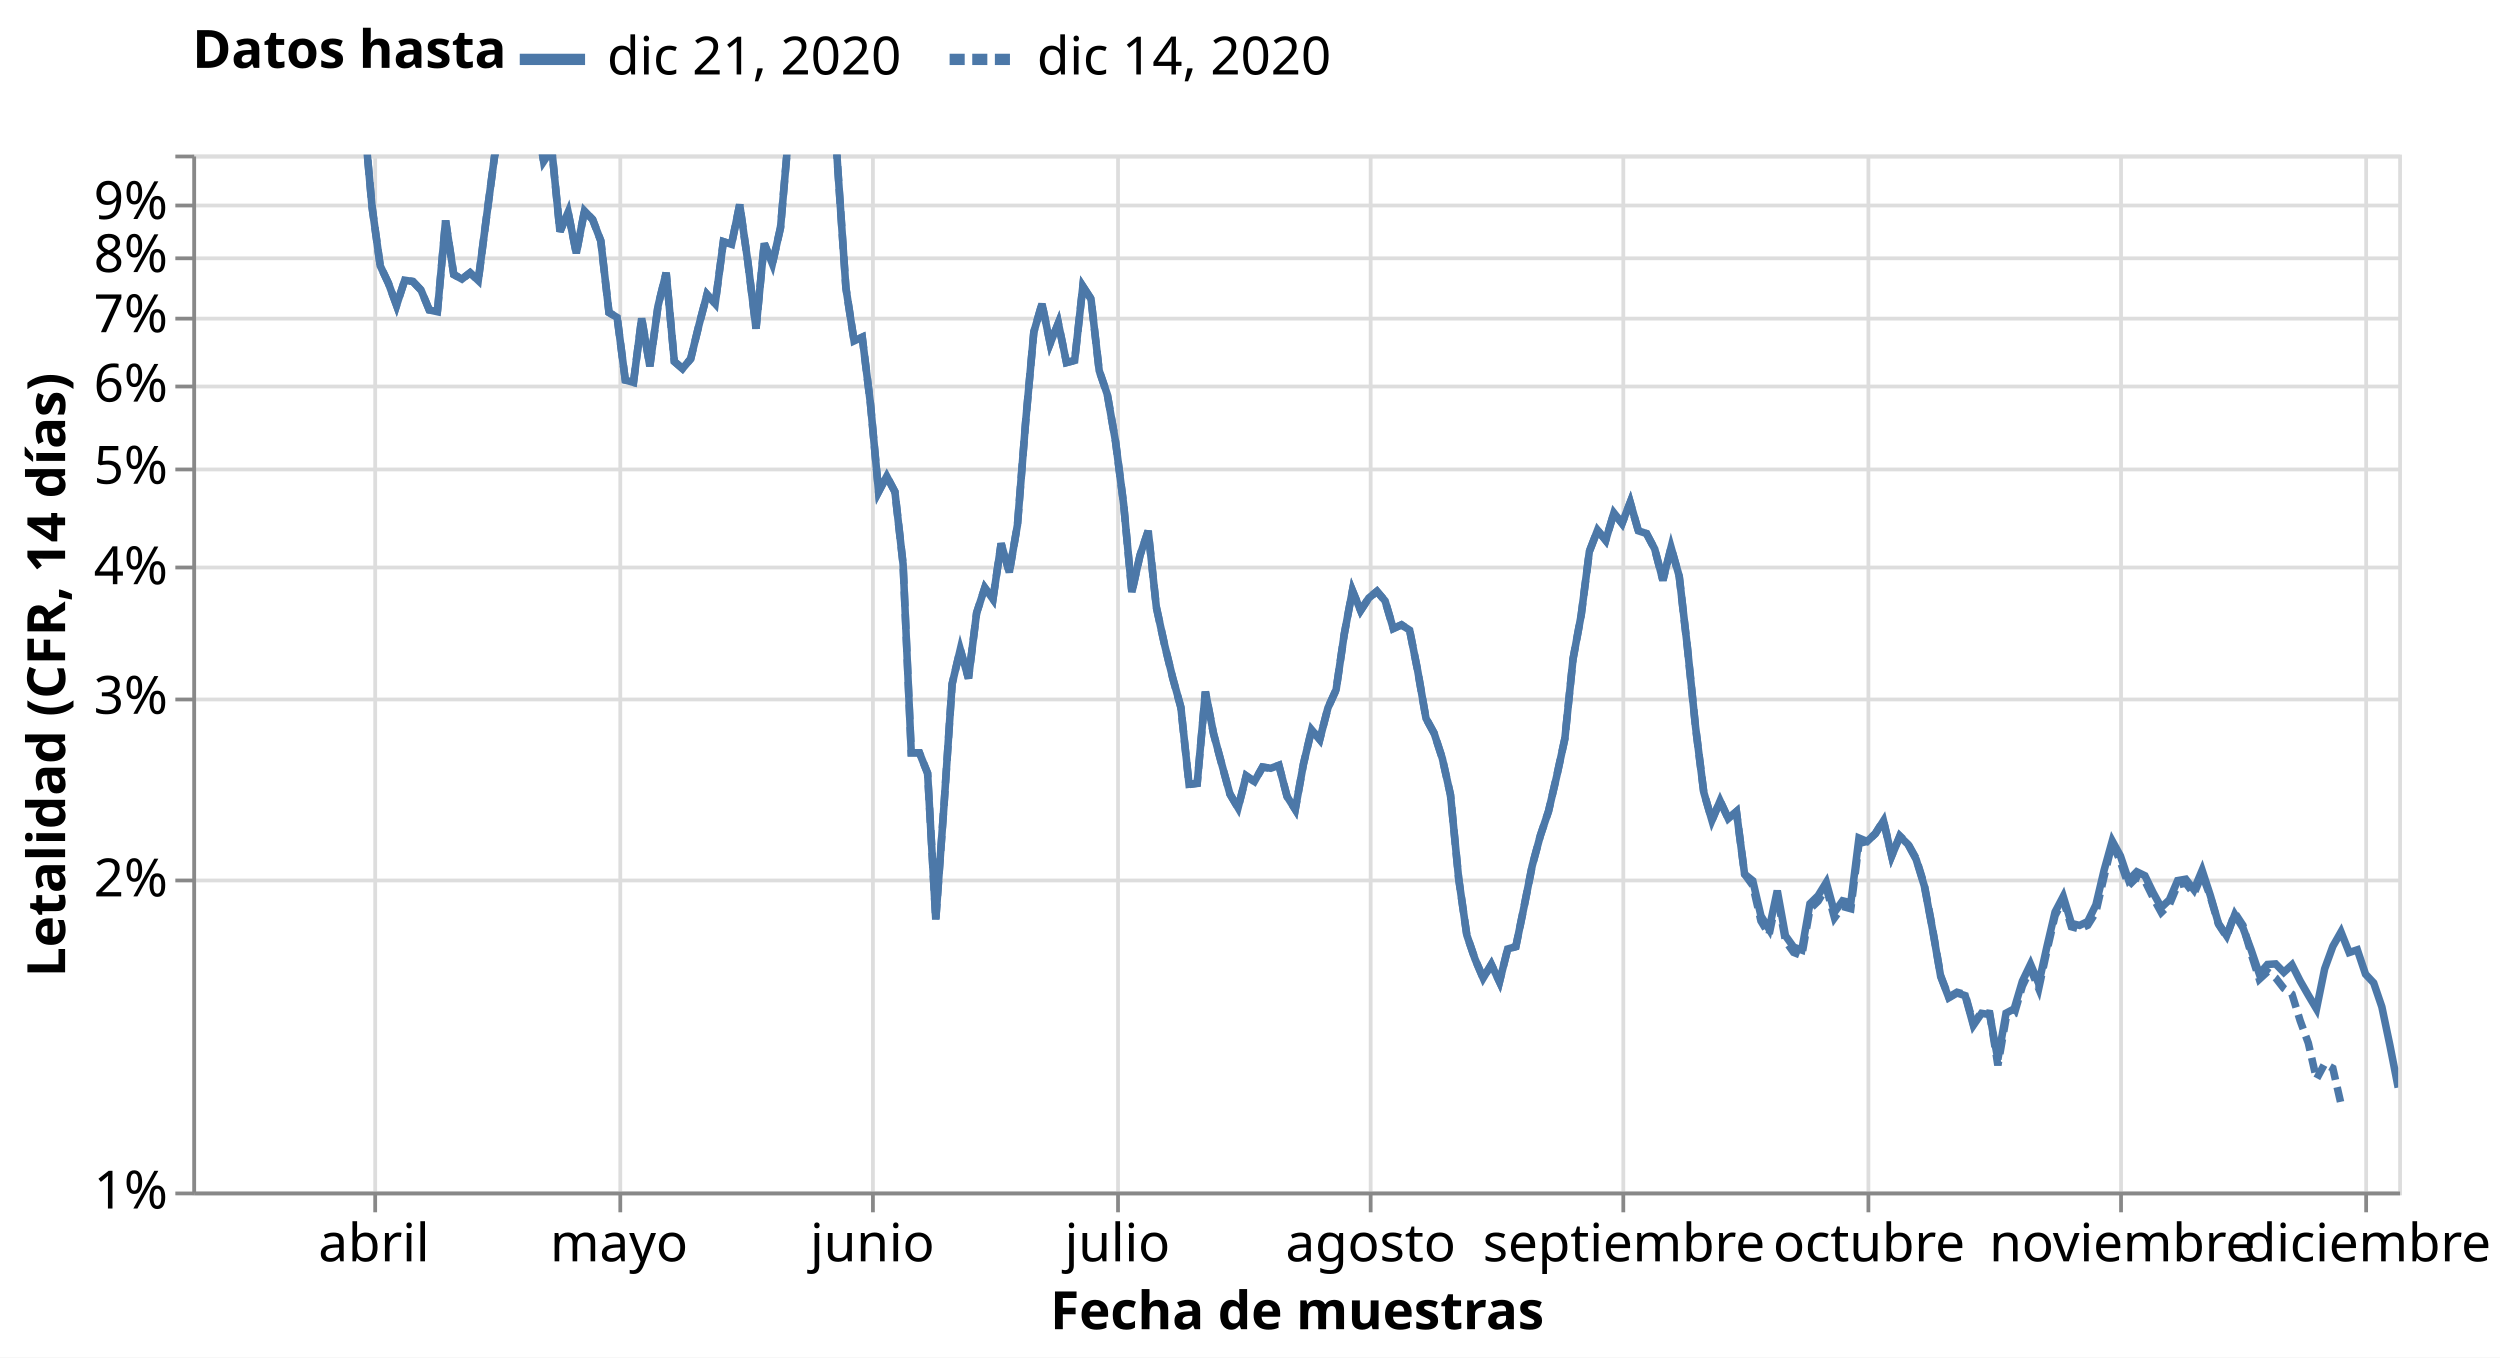
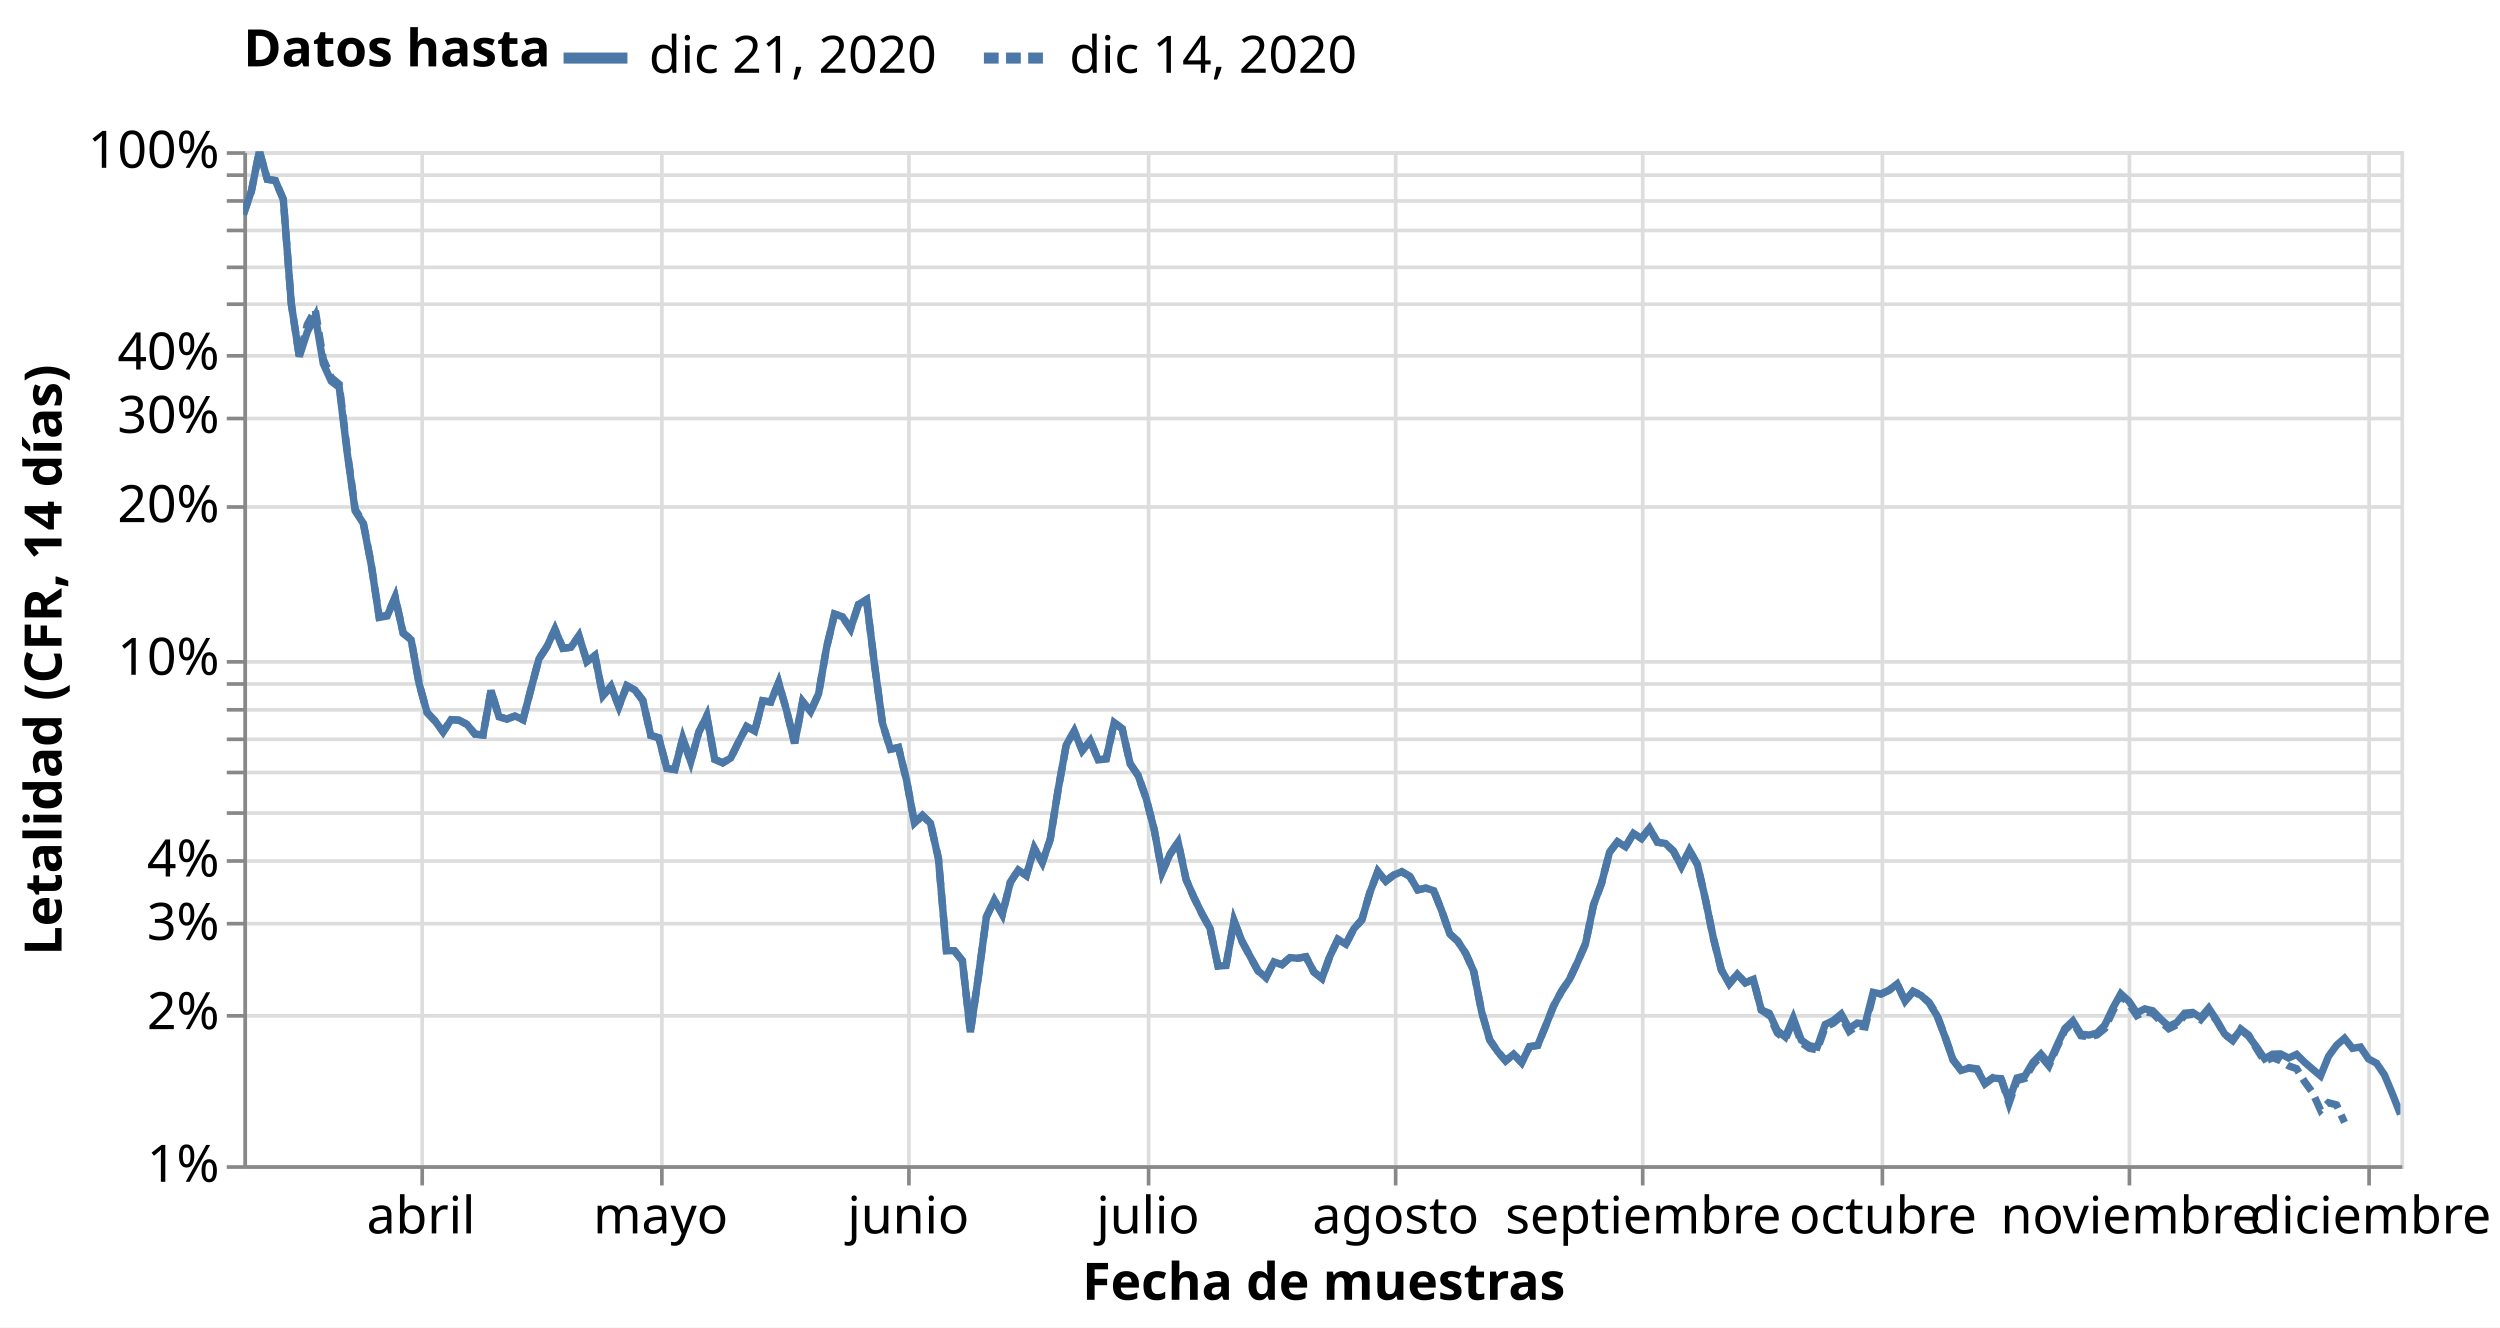
- <svg xmlns="http://www.w3.org/2000/svg" class="marks" width="663" height="360" viewBox="0 0 663 360" version="1.1">
-   <rect width="663" height="360" style="fill: white;" />
+ <svg xmlns="http://www.w3.org/2000/svg" class="marks" width="678" height="360" viewBox="0 0 678 360" version="1.1">
+   <rect width="678" height="360" style="fill: white;" />
  <defs>
    <clipPath id="clip1">
      <rect x="0" y="0" width="585" height="275" />
    </clipPath>
    <clipPath id="clip2">
      <rect x="0" y="0" width="585" height="275" />
    </clipPath>
  </defs>
-   <g transform="translate(51,41)">
+   <g transform="translate(66,41)">
    <g class="mark-group role-frame root">
      <g transform="translate(0,0)">
        <path class="background" d="M0.5,0.5h585v275h-585Z" style="fill: none; stroke: #ddd;" />
        <g>
          <g class="mark-group role-axis">
            <g transform="translate(0.5,275.5)">
              <path class="background" d="M0,0h0v0h0Z" style="pointer-events: none; fill: none;" />
              <g>
                <g class="mark-rule role-axis-grid" style="pointer-events: none;">
                  <line transform="translate(48,-275)" x2="0" y2="275" style="fill: none; stroke: #ddd; stroke-width: 1; opacity: 1;" />
                  <line transform="translate(113,-275)" x2="0" y2="275" style="fill: none; stroke: #ddd; stroke-width: 1; opacity: 1;" />
                  <line transform="translate(180,-275)" x2="0" y2="275" style="fill: none; stroke: #ddd; stroke-width: 1; opacity: 1;" />
                  <line transform="translate(245,-275)" x2="0" y2="275" style="fill: none; stroke: #ddd; stroke-width: 1; opacity: 1;" />
                  <line transform="translate(312,-275)" x2="0" y2="275" style="fill: none; stroke: #ddd; stroke-width: 1; opacity: 1;" />
                  <line transform="translate(379,-275)" x2="0" y2="275" style="fill: none; stroke: #ddd; stroke-width: 1; opacity: 1;" />
                  <line transform="translate(444,-275)" x2="0" y2="275" style="fill: none; stroke: #ddd; stroke-width: 1; opacity: 1;" />
                  <line transform="translate(511,-275)" x2="0" y2="275" style="fill: none; stroke: #ddd; stroke-width: 1; opacity: 1;" />
                  <line transform="translate(576,-275)" x2="0" y2="275" style="fill: none; stroke: #ddd; stroke-width: 1; opacity: 1;" />
                </g>
              </g>
              <path class="foreground" d="" style="pointer-events: none; display: none; fill: none;" />
            </g>
          </g>
          <g class="mark-group role-axis">
            <g transform="translate(0.5,0.5)">
              <path class="background" d="M0,0h0v0h0Z" style="pointer-events: none; fill: none;" />
              <g>
                <g class="mark-rule role-axis-grid" style="pointer-events: none;">
                  <line transform="translate(0,275)" x2="585" y2="0" style="fill: none; stroke: #ddd; stroke-width: 1; opacity: 1;" />
+                   <line transform="translate(0,234)" x2="585" y2="0" style="fill: none; stroke: #ddd; stroke-width: 1; opacity: 1;" />
+                   <line transform="translate(0,209)" x2="585" y2="0" style="fill: none; stroke: #ddd; stroke-width: 1; opacity: 1;" />
                  <line transform="translate(0,192)" x2="585" y2="0" style="fill: none; stroke: #ddd; stroke-width: 1; opacity: 1;" />
+                   <line transform="translate(0,179)" x2="585" y2="0" style="fill: none; stroke: #ddd; stroke-width: 1; opacity: 1;" />
+                   <line transform="translate(0,168)" x2="585" y2="0" style="fill: none; stroke: #ddd; stroke-width: 1; opacity: 1;" />
+                   <line transform="translate(0,159)" x2="585" y2="0" style="fill: none; stroke: #ddd; stroke-width: 1; opacity: 1;" />
+                   <line transform="translate(0,151)" x2="585" y2="0" style="fill: none; stroke: #ddd; stroke-width: 1; opacity: 1;" />
                  <line transform="translate(0,144)" x2="585" y2="0" style="fill: none; stroke: #ddd; stroke-width: 1; opacity: 1;" />
-                   <line transform="translate(0,109)" x2="585" y2="0" style="fill: none; stroke: #ddd; stroke-width: 1; opacity: 1;" />
-                   <line transform="translate(0,83)" x2="585" y2="0" style="fill: none; stroke: #ddd; stroke-width: 1; opacity: 1;" />
-                   <line transform="translate(0,61)" x2="585" y2="0" style="fill: none; stroke: #ddd; stroke-width: 1; opacity: 1;" />
-                   <line transform="translate(0,43)" x2="585" y2="0" style="fill: none; stroke: #ddd; stroke-width: 1; opacity: 1;" />
-                   <line transform="translate(0,27)" x2="585" y2="0" style="fill: none; stroke: #ddd; stroke-width: 1; opacity: 1;" />
+                   <line transform="translate(0,138)" x2="585" y2="0" style="fill: none; stroke: #ddd; stroke-width: 1; opacity: 1;" />
+                   <line transform="translate(0,96)" x2="585" y2="0" style="fill: none; stroke: #ddd; stroke-width: 1; opacity: 1;" />
+                   <line transform="translate(0,72)" x2="585" y2="0" style="fill: none; stroke: #ddd; stroke-width: 1; opacity: 1;" />
+                   <line transform="translate(0,55)" x2="585" y2="0" style="fill: none; stroke: #ddd; stroke-width: 1; opacity: 1;" />
+                   <line transform="translate(0,41)" x2="585" y2="0" style="fill: none; stroke: #ddd; stroke-width: 1; opacity: 1;" />
+                   <line transform="translate(0,31)" x2="585" y2="0" style="fill: none; stroke: #ddd; stroke-width: 1; opacity: 1;" />
+                   <line transform="translate(0,21)" x2="585" y2="0" style="fill: none; stroke: #ddd; stroke-width: 1; opacity: 1;" />
                  <line transform="translate(0,13)" x2="585" y2="0" style="fill: none; stroke: #ddd; stroke-width: 1; opacity: 1;" />
+                   <line transform="translate(0,6)" x2="585" y2="0" style="fill: none; stroke: #ddd; stroke-width: 1; opacity: 1;" />
                  <line transform="translate(0,0)" x2="585" y2="0" style="fill: none; stroke: #ddd; stroke-width: 1; opacity: 1;" />
                </g>
              </g>
              <path class="foreground" d="" style="pointer-events: none; display: none; fill: none;" />
            </g>
          </g>
          <g class="mark-group role-axis">
            <g transform="translate(0.5,275.5)">
              <path class="background" d="M0,0h0v0h0Z" style="pointer-events: none; fill: none;" />
              <g>
                <g class="mark-rule role-axis-tick" style="pointer-events: none;">
                  <line transform="translate(48,0)" x2="0" y2="5" style="fill: none; stroke: #888; stroke-width: 1; opacity: 1;" />
                  <line transform="translate(113,0)" x2="0" y2="5" style="fill: none; stroke: #888; stroke-width: 1; opacity: 1;" />
                  <line transform="translate(180,0)" x2="0" y2="5" style="fill: none; stroke: #888; stroke-width: 1; opacity: 1;" />
                  <line transform="translate(245,0)" x2="0" y2="5" style="fill: none; stroke: #888; stroke-width: 1; opacity: 1;" />
                  <line transform="translate(312,0)" x2="0" y2="5" style="fill: none; stroke: #888; stroke-width: 1; opacity: 1;" />
                  <line transform="translate(379,0)" x2="0" y2="5" style="fill: none; stroke: #888; stroke-width: 1; opacity: 1;" />
                  <line transform="translate(444,0)" x2="0" y2="5" style="fill: none; stroke: #888; stroke-width: 1; opacity: 1;" />
                  <line transform="translate(511,0)" x2="0" y2="5" style="fill: none; stroke: #888; stroke-width: 1; opacity: 1;" />
                  <line transform="translate(576,0)" x2="0" y2="5" style="fill: none; stroke: #888; stroke-width: 1; opacity: 1;" />
                </g>
                <g class="mark-text role-axis-label" style="pointer-events: none;">
                  <text text-anchor="middle" transform="translate(47.66667,18)" style="font-family: sans-serif; font-size: 14px; fill: #000; opacity: 1;">abril</text>
                  <text text-anchor="middle" transform="translate(112.6667,18)" style="font-family: sans-serif; font-size: 14px; fill: #000; opacity: 1;">mayo</text>
                  <text text-anchor="middle" transform="translate(179.8333,18)" style="font-family: sans-serif; font-size: 14px; fill: #000; opacity: 1;">junio</text>
                  <text text-anchor="middle" transform="translate(244.8333,18)" style="font-family: sans-serif; font-size: 14px; fill: #000; opacity: 1;">julio</text>
                  <text text-anchor="middle" transform="translate(312,18)" style="font-family: sans-serif; font-size: 14px; fill: #000; opacity: 1;">agosto</text>
                  <text text-anchor="middle" transform="translate(379.1667,18)" style="font-family: sans-serif; font-size: 14px; fill: #000; opacity: 1;">septiembre</text>
                  <text text-anchor="middle" transform="translate(444.1667,18)" style="font-family: sans-serif; font-size: 14px; fill: #000; opacity: 1;">octubre</text>
                  <text text-anchor="middle" transform="translate(511.3333,18)" style="font-family: sans-serif; font-size: 14px; fill: #000; opacity: 1;">noviembre</text>
                  <text text-anchor="middle" transform="translate(576.3333,18)" style="font-family: sans-serif; font-size: 14px; fill: #000; opacity: 1;">diciembre</text>
                </g>
                <g class="mark-rule role-axis-domain" style="pointer-events: none;">
                  <line transform="translate(0,0)" x2="585" y2="0" style="fill: none; stroke: #888; stroke-width: 1; opacity: 1;" />
                </g>
                <g class="mark-text role-axis-title" style="pointer-events: none;">
                  <text text-anchor="middle" transform="translate(292.5,36)" style="font-family: sans-serif; font-size: 14px; font-weight: bold; fill: #000; opacity: 1;">Fecha de muestras</text>
                </g>
              </g>
              <path class="foreground" d="" style="pointer-events: none; display: none; fill: none;" />
            </g>
          </g>
          <g class="mark-group role-axis">
            <g transform="translate(0.5,0.5)">
              <path class="background" d="M0,0h0v0h0Z" style="pointer-events: none; fill: none;" />
              <g>
                <g class="mark-rule role-axis-tick" style="pointer-events: none;">
                  <line transform="translate(0,275)" x2="-5" y2="0" style="fill: none; stroke: #888; stroke-width: 1; opacity: 1;" />
+                   <line transform="translate(0,234)" x2="-5" y2="0" style="fill: none; stroke: #888; stroke-width: 1; opacity: 1;" />
+                   <line transform="translate(0,209)" x2="-5" y2="0" style="fill: none; stroke: #888; stroke-width: 1; opacity: 1;" />
                  <line transform="translate(0,192)" x2="-5" y2="0" style="fill: none; stroke: #888; stroke-width: 1; opacity: 1;" />
+                   <line transform="translate(0,179)" x2="-5" y2="0" style="fill: none; stroke: #888; stroke-width: 1; opacity: 1;" />
+                   <line transform="translate(0,168)" x2="-5" y2="0" style="fill: none; stroke: #888; stroke-width: 1; opacity: 1;" />
+                   <line transform="translate(0,159)" x2="-5" y2="0" style="fill: none; stroke: #888; stroke-width: 1; opacity: 1;" />
+                   <line transform="translate(0,151)" x2="-5" y2="0" style="fill: none; stroke: #888; stroke-width: 1; opacity: 1;" />
                  <line transform="translate(0,144)" x2="-5" y2="0" style="fill: none; stroke: #888; stroke-width: 1; opacity: 1;" />
-                   <line transform="translate(0,109)" x2="-5" y2="0" style="fill: none; stroke: #888; stroke-width: 1; opacity: 1;" />
-                   <line transform="translate(0,83)" x2="-5" y2="0" style="fill: none; stroke: #888; stroke-width: 1; opacity: 1;" />
-                   <line transform="translate(0,61)" x2="-5" y2="0" style="fill: none; stroke: #888; stroke-width: 1; opacity: 1;" />
-                   <line transform="translate(0,43)" x2="-5" y2="0" style="fill: none; stroke: #888; stroke-width: 1; opacity: 1;" />
-                   <line transform="translate(0,27)" x2="-5" y2="0" style="fill: none; stroke: #888; stroke-width: 1; opacity: 1;" />
+                   <line transform="translate(0,138)" x2="-5" y2="0" style="fill: none; stroke: #888; stroke-width: 1; opacity: 1;" />
+                   <line transform="translate(0,96)" x2="-5" y2="0" style="fill: none; stroke: #888; stroke-width: 1; opacity: 1;" />
+                   <line transform="translate(0,72)" x2="-5" y2="0" style="fill: none; stroke: #888; stroke-width: 1; opacity: 1;" />
+                   <line transform="translate(0,55)" x2="-5" y2="0" style="fill: none; stroke: #888; stroke-width: 1; opacity: 1;" />
+                   <line transform="translate(0,41)" x2="-5" y2="0" style="fill: none; stroke: #888; stroke-width: 1; opacity: 1;" />
+                   <line transform="translate(0,31)" x2="-5" y2="0" style="fill: none; stroke: #888; stroke-width: 1; opacity: 1;" />
+                   <line transform="translate(0,21)" x2="-5" y2="0" style="fill: none; stroke: #888; stroke-width: 1; opacity: 1;" />
                  <line transform="translate(0,13)" x2="-5" y2="0" style="fill: none; stroke: #888; stroke-width: 1; opacity: 1;" />
+                   <line transform="translate(0,6)" x2="-5" y2="0" style="fill: none; stroke: #888; stroke-width: 1; opacity: 1;" />
                  <line transform="translate(0,0)" x2="-5" y2="0" style="fill: none; stroke: #888; stroke-width: 1; opacity: 1;" />
                </g>
                <g class="mark-text role-axis-label" style="pointer-events: none;">
                  <text text-anchor="end" transform="translate(-7,279)" style="font-family: sans-serif; font-size: 14px; fill: #000; opacity: 1;">1%</text>
-                   <text text-anchor="end" transform="translate(-7,196.2168)" style="font-family: sans-serif; font-size: 14px; fill: #000; opacity: 1;">2%</text>
-                   <text text-anchor="end" transform="translate(-7,147.7917)" style="font-family: sans-serif; font-size: 14px; fill: #000; opacity: 1;">3%</text>
-                   <text text-anchor="end" transform="translate(-7,113.4335)" style="font-family: sans-serif; font-size: 14px; fill: #000; opacity: 1;">4%</text>
-                   <text text-anchor="end" transform="translate(-7,86.78325)" style="font-family: sans-serif; font-size: 14px; fill: #000; opacity: 1;">5%</text>
-                   <text text-anchor="end" transform="translate(-7,65.00841)" style="font-family: sans-serif; font-size: 14px; fill: #000; opacity: 1;">6%</text>
-                   <text text-anchor="end" transform="translate(-7,46.59804)" style="font-family: sans-serif; font-size: 14px; fill: #000; opacity: 1;">7%</text>
-                   <text text-anchor="end" transform="translate(-7,30.65025)" style="font-family: sans-serif; font-size: 14px; fill: #000; opacity: 1;">8%</text>
-                   <text text-anchor="end" transform="translate(-7,16.58331)" style="font-family: sans-serif; font-size: 14px; fill: #000; opacity: 1;">9%</text>
-                   <text text-anchor="end" transform="translate(-7,4)" style="font-family: sans-serif; font-size: 14px; fill: #000; opacity: 0;">10%</text>
+                   <text text-anchor="end" transform="translate(-7,237.6084)" style="font-family: sans-serif; font-size: 14px; fill: #000; opacity: 1;">2%</text>
+                   <text text-anchor="end" transform="translate(-7,213.3958)" style="font-family: sans-serif; font-size: 14px; fill: #000; opacity: 1;">3%</text>
+                   <text text-anchor="end" transform="translate(-7,196.2168)" style="font-family: sans-serif; font-size: 14px; fill: #000; opacity: 1;">4%</text>
+                   <text text-anchor="end" transform="translate(-7,182.8916)" style="font-family: sans-serif; font-size: 14px; fill: #000; opacity: 0;">5%</text>
+                   <text text-anchor="end" transform="translate(-7,172.0042)" style="font-family: sans-serif; font-size: 14px; fill: #000; opacity: 1;" />
+                   <text text-anchor="end" transform="translate(-7,162.799)" style="font-family: sans-serif; font-size: 14px; fill: #000; opacity: 1;" />
+                   <text text-anchor="end" transform="translate(-7,154.8251)" style="font-family: sans-serif; font-size: 14px; fill: #000; opacity: 1;" />
+                   <text text-anchor="end" transform="translate(-7,147.7917)" style="font-family: sans-serif; font-size: 14px; fill: #000; opacity: 1;" />
+                   <text text-anchor="end" transform="translate(-7,141.5)" style="font-family: sans-serif; font-size: 14px; fill: #000; opacity: 1;">10%</text>
+                   <text text-anchor="end" transform="translate(-7,100.1084)" style="font-family: sans-serif; font-size: 14px; fill: #000; opacity: 1;">20%</text>
+                   <text text-anchor="end" transform="translate(-7,75.89583)" style="font-family: sans-serif; font-size: 14px; fill: #000; opacity: 1;">30%</text>
+                   <text text-anchor="end" transform="translate(-7,58.71675)" style="font-family: sans-serif; font-size: 14px; fill: #000; opacity: 1;">40%</text>
+                   <text text-anchor="end" transform="translate(-7,45.39162)" style="font-family: sans-serif; font-size: 14px; fill: #000; opacity: 0;">50%</text>
+                   <text text-anchor="end" transform="translate(-7,34.5042)" style="font-family: sans-serif; font-size: 14px; fill: #000; opacity: 1;" />
+                   <text text-anchor="end" transform="translate(-7,25.29902)" style="font-family: sans-serif; font-size: 14px; fill: #000; opacity: 1;" />
+                   <text text-anchor="end" transform="translate(-7,17.32513)" style="font-family: sans-serif; font-size: 14px; fill: #000; opacity: 1;" />
+                   <text text-anchor="end" transform="translate(-7,10.29165)" style="font-family: sans-serif; font-size: 14px; fill: #000; opacity: 1;" />
+                   <text text-anchor="end" transform="translate(-7,4)" style="font-family: sans-serif; font-size: 14px; fill: #000; opacity: 1;">100%</text>
                </g>
                <g class="mark-rule role-axis-domain" style="pointer-events: none;">
                  <line transform="translate(0,275)" x2="0" y2="-275" style="fill: none; stroke: #888; stroke-width: 1; opacity: 1;" />
                </g>
                <g class="mark-text role-axis-title" style="pointer-events: none;">
-                   <text text-anchor="middle" transform="translate(-31.23438,137.5) rotate(-90) translate(0,-3)" style="font-family: sans-serif; font-size: 14px; font-weight: bold; fill: #000; opacity: 1;">Letalidad (CFR, 14 días)</text>
+                   <text text-anchor="middle" transform="translate(-46.80664,137.5) rotate(-90) translate(0,-3)" style="font-family: sans-serif; font-size: 14px; font-weight: bold; fill: #000; opacity: 1;">Letalidad (CFR, 14 días)</text>
                </g>
              </g>
              <path class="foreground" d="" style="pointer-events: none; display: none; fill: none;" />
            </g>
          </g>
          <g class="mark-group role-scope pathgroup">
            <g transform="translate(0,0)">
              <path class="background" d="M0,0h585v275h-585Z" style="fill: none;" />
              <g>
                <g class="mark-line role-mark marks" clip-path="url(#clip1)">
-                   <path d="M0,-240.642L2.167,-253.225L4.333,-275L6.5,-259.733L8.667,-259.052L10.833,-248.882L13,-192.217L15.167,-163.615L17.333,-176.949L19.5,-185.518L21.667,-159.739L23.833,-150.241L26,-146.875L28.167,-111.386L30.333,-79.848L32.5,-73.224L34.667,-50.744L36.833,-22.086L39,-22.882L41.167,-32.919L43.333,-13.452L45.5,-9.958L47.667,13.897L49.833,29.483L52,34.098L54.167,39.991L56.333,33.315L58.5,33.657L60.667,35.94L62.833,41.196L65,41.669L67.167,17.497L69.333,31.805L71.5,33.015L73.667,31.334L75.833,33.391L78,16.692L80.167,0.351L82.333,-6.317L84.5,-15.656L86.667,-5.343L88.833,-5.909L91,-12.127L93.167,1.823L95.333,-1.442L97.5,20.41L99.667,15.267L101.833,26.172L104,14.948L106.167,17.21L108.333,22.876L110.5,41.879L112.667,43.194L114.833,59.808L117,60.41L119.167,43.422L121.333,56.133L123.5,40.185L125.667,31.334L127.833,54.882L130,56.753L132.167,54.174L134.333,45.323L136.5,37.083L138.667,39.527L140.833,23.095L143,23.799L145.167,13.248L147.333,28.474L149.5,46.158L151.667,23.529L153.833,28.955L156,19.326L158.167,-5.792L160.333,-23.925L162.5,-22.459L164.667,-15.948L166.833,-29.165L169,-31.733L171.167,3.53L173.333,35.349L175.5,49.416L177.667,48.425L179.833,65.979L182,89.42L184.167,85.315L186.333,89.42L188.5,108.635L190.667,158.652L192.833,158.652L195,164.064L197.167,202.874L199.333,172.807L201.5,140.4L203.667,131.208L205.833,138.916L208,121.538L210.167,114.881L212.333,117.886L214.5,103.128L216.667,110.791L218.833,98.17L221,70.862L223.167,47.051L225.333,39.571L227.5,50.098L229.667,44.693L231.833,55.162L234,54.592L236.167,34.926L238.333,38.256L240.5,57.276L242.667,63.643L244.833,76.039L247,92.822L249.167,116.034L251.333,106.263L253.5,99.789L255.667,120.048L257.833,129.945L260,138.734L262.167,146.555L264.333,166.983L266.5,166.705L268.667,142.407L270.833,153.552L273,161.625L275.167,169.537L277.333,173.224L279.5,164.736L281.667,166.24L283.833,162.403L286,162.745L288.167,161.949L290.333,170.238L292.5,173.666L294.667,161.646L296.833,152.527L299,155.12L301.167,146.735L303.333,141.935L305.5,127.159L307.667,115.626L309.833,120.913L312,117.6L314.167,115.818L316.333,118.365L318.5,125.685L320.667,124.704L322.833,126.117L325,137.035L327.167,149.493L329.333,153.456L331.5,160.116L333.667,169.8L335.833,191.932L338,206.987L340.167,213.335L342.333,218.401L344.5,214.775L346.667,219.376L348.833,210.672L351,210.05L353.167,199.528L355.333,188.621L357.5,180.603L359.667,174.145L361.833,164.878L364,154.895L366.167,133.778L368.333,122.105L370.5,105.23L372.667,99.59L374.833,102.274L377,95.02L379.167,97.787L381.333,92.212L383.5,99.783L385.667,100.492L387.833,104.601L390,112.878L392.167,104.143L394.333,111.821L396.5,130.679L398.667,151.848L400.833,169.097L403,176.57L405.167,171.394L407.333,176.091L409.5,174.232L411.667,190.822L413.833,192.565L416,201.888L418.167,205.443L420.333,195.201L422.5,207.142L424.667,210.171L426.833,210.956L429,198.655L431.167,196.535L433.333,193.01L435.5,200.933L437.667,197.893L439.833,198.422L442,181.246L444.167,182.161L446.333,180.103L448.5,176.681L450.667,186.04L452.833,180.837L455,182.914L457.167,186.931L459.333,193.972L461.5,205.455L463.667,217.966L465.833,223.609L468,222.349L470.167,223.041L472.333,230.9L474.5,227.728L476.667,228.071L478.833,239.943L481,227.697L483.167,226.534L485.333,219.217L487.5,214.709L489.667,219.865L491.833,210.103L494,200.871L496.167,196.745L498.333,203.892L500.5,204.416L502.667,203.382L504.833,198.966L507,189.804L509.167,182.02L511.333,185.981L513.5,192.41L515.667,190.194L517.833,191.244L520,195.722L522.167,199.663L524.333,197.613L526.5,192.536L528.667,192.158L530.833,194.976L533,189.804L535.167,196.427L537.333,203.892L539.5,207.165L541.667,201.537L543.833,205.076L546,210.918L548.167,217.297L550.333,214.776L552.5,214.627L554.667,216.857L556.833,214.866L559,219.148L561.167,222.919L563.333,226.56L565.5,215.93L567.667,209.968L569.833,206.152L572,211.619L574.167,210.891L576.333,217.354L578.5,219.663L580.667,226.023L582.833,236.365L585,247.418" style="fill: none; stroke: #4c78a8; stroke-width: 2; stroke-dasharray: 1,0;" />
+                   <path d="M0,17.179L2.167,10.887L4.333,0L6.5,7.634L8.667,7.974L10.833,13.059L13,41.392L15.167,55.692L17.333,49.025L19.5,44.741L21.667,57.63L23.833,62.379L26,64.062L28.167,81.807L30.333,97.576L32.5,100.888L34.667,112.128L36.833,126.457L39,126.059L41.167,121.04L43.333,130.774L45.5,132.521L47.667,144.449L49.833,152.241L52,154.549L54.167,157.496L56.333,154.158L58.5,154.329L60.667,155.47L62.833,158.098L65,158.334L67.167,146.248L69.333,153.402L71.5,154.007L73.667,153.167L75.833,154.196L78,145.846L80.167,137.675L82.333,134.342L84.5,129.672L86.667,134.829L88.833,134.545L91,131.437L93.167,138.412L95.333,136.779L97.5,147.705L99.667,145.134L101.833,150.586L104,144.974L106.167,146.105L108.333,148.938L110.5,158.44L112.667,159.097L114.833,167.404L117,167.705L119.167,159.211L121.333,165.566L123.5,157.593L125.667,153.167L127.833,164.941L130,165.877L132.167,164.587L134.333,160.161L136.5,156.041L138.667,157.264L140.833,149.047L143,149.4L145.167,144.124L147.333,151.737L149.5,160.579L151.667,149.264L153.833,151.978L156,147.163L158.167,134.604L160.333,125.537L162.5,126.27L164.667,129.526L166.833,122.918L169,121.633L171.167,139.265L173.333,155.175L175.5,162.208L177.667,161.713L179.833,170.49L182,182.21L184.167,180.158L186.333,182.21L188.5,191.817L190.667,216.826L192.833,216.826L195,219.532L197.167,238.937L199.333,223.903L201.5,207.7L203.667,203.104L205.833,206.958L208,198.269L210.167,194.94L212.333,196.443L214.5,189.064L216.667,192.895L218.833,186.585L221,172.931L223.167,161.025L225.333,157.286L227.5,162.549L229.667,159.846L231.833,165.081L234,164.796L236.167,154.963L238.333,156.628L240.5,166.138L242.667,169.322L244.833,175.519L247,183.911L249.167,195.517L251.333,190.631L253.5,187.395L255.667,197.524L257.833,202.472L260,206.867L262.167,210.778L264.333,220.992L266.5,220.852L268.667,208.704L270.833,214.276L273,218.313L275.167,222.268L277.333,224.112L279.5,219.868L281.667,220.62L283.833,218.702L286,218.872L288.167,218.474L290.333,222.619L292.5,224.333L294.667,218.323L296.833,213.763L299,215.06L301.167,210.868L303.333,208.467L305.5,201.08L307.667,195.313L309.833,197.956L312,196.3L314.167,195.409L316.333,196.682L318.5,200.342L320.667,199.852L322.833,200.558L325,206.018L327.167,212.247L329.333,214.228L331.5,217.558L333.667,222.4L335.833,233.466L338,240.994L340.167,244.168L342.333,246.701L344.5,244.887L346.667,247.188L348.833,242.836L351,242.525L353.167,237.264L355.333,231.811L357.5,227.801L359.667,224.573L361.833,219.939L364,214.948L366.167,204.389L368.333,198.553L370.5,190.115L372.667,187.295L374.833,188.637L377,185.01L379.167,186.393L381.333,183.606L383.5,187.391L385.667,187.746L387.833,189.8L390,193.939L392.167,189.571L394.333,193.41L396.5,202.84L398.667,213.424L400.833,222.048L403,225.785L405.167,223.197L407.333,225.545L409.5,224.616L411.667,232.911L413.833,233.782L416,238.444L418.167,240.222L420.333,235.101L422.5,241.071L424.667,242.586L426.833,242.978L429,236.827L431.167,235.767L433.333,234.005L435.5,237.967L437.667,236.446L439.833,236.711L442,228.123L444.167,228.581L446.333,227.551L448.5,225.841L450.667,230.52L452.833,227.918L455,228.957L457.167,230.966L459.333,234.486L461.5,240.228L463.667,246.483L465.833,249.305L468,248.675L470.167,249.021L472.333,252.95L474.5,251.364L476.667,251.536L478.833,257.472L481,251.348L483.167,250.767L485.333,247.109L487.5,244.854L489.667,247.433L491.833,242.551L494,237.935L496.167,235.872L498.333,239.446L500.5,239.708L502.667,239.191L504.833,236.983L507,232.402L509.167,228.51L511.333,230.491L513.5,233.705L515.667,232.597L517.833,233.122L520,235.361L522.167,237.332L524.333,236.306L526.5,233.768L528.667,233.579L530.833,234.988L533,232.402L535.167,235.714L537.333,239.446L539.5,241.083L541.667,238.268L543.833,240.038L546,242.959L548.167,246.148L550.333,244.888L552.5,244.814L554.667,245.929L556.833,244.933L559,247.074L561.167,248.959L563.333,250.78L565.5,245.465L567.667,242.484L569.833,240.576L572,243.31L574.167,242.946L576.333,246.177L578.5,247.331L580.667,250.511L582.833,255.682L585,261.209" style="fill: none; stroke: #4c78a8; stroke-width: 2; stroke-dasharray: 1,0;" />
                </g>
              </g>
              <path class="foreground" d="" style="display: none; fill: none;" />
            </g>
            <g transform="translate(0,0)">
              <path class="background" d="M0,0h585v275h-585Z" style="fill: none;" />
              <g>
                <g class="mark-line role-mark marks" clip-path="url(#clip2)">
-                   <path d="M0,-240.642L2.167,-253.225L4.333,-275L6.5,-259.733L8.667,-259.052L10.833,-248.882L13,-192.217L15.167,-163.615L17.333,-180.998L19.5,-188.98L21.667,-162.202L23.833,-152.215L26,-148.57L28.167,-112.54L30.333,-80.631L32.5,-73.838L34.667,-51.213L36.833,-22.484L39,-23.254L41.167,-33.277L43.333,-13.743L45.5,-10.218L47.667,13.897L49.833,29.483L52,34.098L54.167,39.991L56.333,33.315L58.5,33.657L60.667,35.94L62.833,41.196L65,41.669L67.167,17.497L69.333,31.805L71.5,33.015L73.667,31.334L75.833,33.391L78,16.692L80.167,0.351L82.333,-6.317L84.5,-15.656L86.667,-5.343L88.833,-5.909L91,-12.127L93.167,1.823L95.333,-1.442L97.5,20.41L99.667,15.267L101.833,26.172L104,14.948L106.167,17.21L108.333,22.876L110.5,41.879L112.667,43.194L114.833,59.808L117,60.41L119.167,43.422L121.333,56.133L123.5,40.185L125.667,31.334L127.833,54.882L130,56.753L132.167,54.174L134.333,45.323L136.5,37.083L138.667,39.527L140.833,23.095L143,23.799L145.167,13.248L147.333,28.474L149.5,46.158L151.667,23.529L153.833,28.955L156,19.326L158.167,-5.792L160.333,-23.925L162.5,-22.459L164.667,-15.948L166.833,-29.165L169,-31.733L171.167,3.53L173.333,35.349L175.5,49.416L177.667,48.425L179.833,65.979L182,89.42L184.167,85.315L186.333,89.42L188.5,108.635L190.667,158.652L192.833,158.652L195,164.064L197.167,202.874L199.333,172.807L201.5,140.4L203.667,131.208L205.833,138.916L208,121.538L210.167,114.881L212.333,117.886L214.5,103.128L216.667,110.791L218.833,98.17L221,70.862L223.167,47.051L225.333,39.571L227.5,50.098L229.667,44.693L231.833,55.162L234,54.592L236.167,34.926L238.333,38.256L240.5,57.276L242.667,63.643L244.833,76.039L247,92.822L249.167,116.034L251.333,106.263L253.5,99.789L255.667,120.048L257.833,129.945L260,138.825L262.167,146.635L264.333,167.05L266.5,166.767L268.667,142.469L270.833,153.604L273,161.671L275.167,169.578L277.333,173.262L279.5,164.772L281.667,166.275L283.833,162.438L286,162.778L288.167,161.982L290.333,170.238L292.5,173.666L294.667,161.646L296.833,152.527L299,155.12L301.167,146.735L303.333,141.935L305.5,127.159L307.667,115.626L309.833,120.913L312,117.6L314.167,115.818L316.333,118.365L318.5,125.685L320.667,124.704L322.833,126.117L325,137.035L327.167,149.493L329.333,153.456L331.5,160.116L333.667,169.8L335.833,191.932L338,206.987L340.167,213.335L342.333,218.401L344.5,214.775L346.667,219.376L348.833,210.672L351,210.05L353.167,199.528L355.333,188.621L357.5,180.603L359.667,174.145L361.833,164.848L364,154.864L366.167,133.745L368.333,122.105L370.5,105.267L372.667,99.629L374.833,102.313L377,95.061L379.167,97.828L381.333,92.255L383.5,99.827L385.667,100.536L387.833,104.644L390,112.921L392.167,104.235L394.333,111.91L396.5,130.761L398.667,151.884L400.833,169.097L403,176.57L405.167,171.394L407.333,176.091L409.5,174.232L411.667,190.822L413.833,193.815L416,203.241L418.167,206.849L420.333,196.498L422.5,208.502L424.667,211.574L426.833,212.431L429,200.074L431.167,197.978L433.333,194.397L435.5,202.417L437.667,199.396L439.833,199.99L442,182.69L444.167,182.129L446.333,180.069L448.5,176.614L450.667,185.973L452.833,180.67L455,182.783L457.167,186.678L459.333,193.697L461.5,205.247L463.667,217.791L465.833,223.434L468,222.143L470.167,222.729L472.333,230.548L474.5,227.436L476.667,227.763L478.833,241.523L481,229.09L483.167,227.936L485.333,220.497L487.5,215.966L489.667,221.162L491.833,211.186L494,201.814L496.167,197.642L498.333,204.775L500.5,205.365L502.667,204.374L504.833,200.892L507,191.461L509.167,182.608L511.333,187.469L513.5,193.863L515.667,191.679L517.833,192.62L520,197.033L522.167,200.984L524.333,198.867L526.5,193.687L528.667,193.201L530.833,196.072L533,190.82L535.167,196.738L537.333,204.081L539.5,207.422L541.667,201.112L543.833,204.421L546,211.928L548.167,218.696L550.333,216.703L552.5,218.326L554.667,221.113L556.833,222.657L559,229.685L561.167,235.621L563.333,245.18L565.5,241.119L567.667,242.301L569.833,251.779" style="fill: none; stroke: #4c78a8; stroke-width: 2; stroke-dasharray: 4,2;" />
+                   <path d="M0,17.179L2.167,10.887L4.333,0L6.5,7.634L8.667,7.974L10.833,13.059L13,41.392L15.167,55.692L17.333,47.001L19.5,43.01L21.667,56.399L23.833,61.392L26,63.215L28.167,81.23L30.333,97.184L32.5,100.581L34.667,111.893L36.833,126.258L39,125.873L41.167,120.861L43.333,130.629L45.5,132.391L47.667,144.449L49.833,152.241L52,154.549L54.167,157.496L56.333,154.158L58.5,154.329L60.667,155.47L62.833,158.098L65,158.334L67.167,146.248L69.333,153.402L71.5,154.007L73.667,153.167L75.833,154.196L78,145.846L80.167,137.675L82.333,134.342L84.5,129.672L86.667,134.829L88.833,134.545L91,131.437L93.167,138.412L95.333,136.779L97.5,147.705L99.667,145.134L101.833,150.586L104,144.974L106.167,146.105L108.333,148.938L110.5,158.44L112.667,159.097L114.833,167.404L117,167.705L119.167,159.211L121.333,165.566L123.5,157.593L125.667,153.167L127.833,164.941L130,165.877L132.167,164.587L134.333,160.161L136.5,156.041L138.667,157.264L140.833,149.047L143,149.4L145.167,144.124L147.333,151.737L149.5,160.579L151.667,149.264L153.833,151.978L156,147.163L158.167,134.604L160.333,125.537L162.5,126.27L164.667,129.526L166.833,122.918L169,121.633L171.167,139.265L173.333,155.175L175.5,162.208L177.667,161.713L179.833,170.49L182,182.21L184.167,180.158L186.333,182.21L188.5,191.817L190.667,216.826L192.833,216.826L195,219.532L197.167,238.937L199.333,223.903L201.5,207.7L203.667,203.104L205.833,206.958L208,198.269L210.167,194.94L212.333,196.443L214.5,189.064L216.667,192.895L218.833,186.585L221,172.931L223.167,161.025L225.333,157.286L227.5,162.549L229.667,159.846L231.833,165.081L234,164.796L236.167,154.963L238.333,156.628L240.5,166.138L242.667,169.322L244.833,175.519L247,183.911L249.167,195.517L251.333,190.631L253.5,187.395L255.667,197.524L257.833,202.472L260,206.913L262.167,210.817L264.333,221.025L266.5,220.884L268.667,208.734L270.833,214.302L273,218.336L275.167,222.289L277.333,224.131L279.5,219.886L281.667,220.638L283.833,218.719L286,218.889L288.167,218.491L290.333,222.619L292.5,224.333L294.667,218.323L296.833,213.763L299,215.06L301.167,210.868L303.333,208.467L305.5,201.08L307.667,195.313L309.833,197.956L312,196.3L314.167,195.409L316.333,196.682L318.5,200.342L320.667,199.852L322.833,200.558L325,206.018L327.167,212.247L329.333,214.228L331.5,217.558L333.667,222.4L335.833,233.466L338,240.994L340.167,244.168L342.333,246.701L344.5,244.887L346.667,247.188L348.833,242.836L351,242.525L353.167,237.264L355.333,231.811L357.5,227.801L359.667,224.573L361.833,219.924L364,214.932L366.167,204.373L368.333,198.553L370.5,190.133L372.667,187.314L374.833,188.656L377,185.03L379.167,186.414L381.333,183.628L383.5,187.413L385.667,187.768L387.833,189.822L390,193.96L392.167,189.618L394.333,193.455L396.5,202.88L398.667,213.442L400.833,222.048L403,225.785L405.167,223.197L407.333,225.545L409.5,224.616L411.667,232.911L413.833,234.408L416,239.121L418.167,240.924L420.333,235.749L422.5,241.751L424.667,243.287L426.833,243.715L429,237.537L431.167,236.489L433.333,234.699L435.5,238.708L437.667,237.198L439.833,237.495L442,228.845L444.167,228.564L446.333,227.535L448.5,225.807L450.667,230.487L452.833,227.835L455,228.892L457.167,230.839L459.333,234.348L461.5,240.124L463.667,246.395L465.833,249.217L468,248.571L470.167,248.864L472.333,252.774L474.5,251.218L476.667,251.382L478.833,258.262L481,252.045L483.167,251.468L485.333,247.749L487.5,245.483L489.667,248.081L491.833,243.093L494,238.407L496.167,236.321L498.333,239.887L500.5,240.183L502.667,239.687L504.833,237.946L507,233.231L509.167,228.804L511.333,231.235L513.5,234.432L515.667,233.339L517.833,233.81L520,236.017L522.167,237.992L524.333,236.933L526.5,234.344L528.667,234.1L530.833,235.536L533,232.91L535.167,235.869L537.333,239.541L539.5,241.211L541.667,238.056L543.833,239.71L546,243.464L548.167,246.848L550.333,245.852L552.5,246.663L554.667,248.057L556.833,248.829L559,252.343L561.167,255.31L563.333,260.09L565.5,258.059L567.667,258.65L569.833,263.389" style="fill: none; stroke: #4c78a8; stroke-width: 2; stroke-dasharray: 4,2;" />
                </g>
              </g>
              <path class="foreground" d="" style="display: none; fill: none;" />
            </g>
          </g>
          <g class="mark-group role-legend">
            <g transform="translate(0,-36)">
              <path class="background" d="M0,0h301v18h-301Z" style="pointer-events: none; fill: none;" />
              <g>
                <g class="mark-group role-legend-entry">
                  <g transform="translate(85,0)">
                    <path class="background" d="M0,0h0v0h0Z" style="pointer-events: none; fill: none;" />
                    <g>
                      <g class="mark-group role-scope">
                        <g transform="translate(0,0.25)">
                          <path class="background" d="M0,0h101.282v17.5h-101.282Z" style="pointer-events: none; fill: none; opacity: 1;" />
                          <g>
                            <g class="mark-symbol role-legend-symbol" style="pointer-events: none;">
                              <path transform="translate(10.5,10.5)" d="M-8.66,0L8.66,0" style="fill: none; stroke: #4c78a8; stroke-width: 3; stroke-dasharray: 1,0; opacity: 1;" />
                            </g>
                            <g class="mark-text role-legend-label" style="pointer-events: none;">
                              <text text-anchor="start" transform="translate(25,14.5)" style="font-family: sans-serif; font-size: 14px; fill: #000; opacity: 1;">dic 21, 2020</text>
                            </g>
                          </g>
                          <path class="foreground" d="" style="pointer-events: none; display: none; fill: none;" />
                        </g>
                        <g transform="translate(114,0.25)">
                          <path class="background" d="M0,0h101.282v17.5h-101.282Z" style="pointer-events: none; fill: none; opacity: 1;" />
                          <g>
                            <g class="mark-symbol role-legend-symbol" style="pointer-events: none;">
                              <path transform="translate(10.5,10.5)" d="M-8.66,0L8.66,0" style="fill: none; stroke: #4c78a8; stroke-width: 3; stroke-dasharray: 4,2; opacity: 1;" />
                            </g>
                            <g class="mark-text role-legend-label" style="pointer-events: none;">
                              <text text-anchor="start" transform="translate(25,14.5)" style="font-family: sans-serif; font-size: 14px; fill: #000; opacity: 1;">dic 14, 2020</text>
                            </g>
                          </g>
                          <path class="foreground" d="" style="pointer-events: none; display: none; fill: none;" />
                        </g>
                      </g>
                    </g>
                    <path class="foreground" d="" style="pointer-events: none; display: none; fill: none;" />
                  </g>
                </g>
                <g class="mark-text role-legend-title" style="pointer-events: none;">
                  <text text-anchor="start" transform="translate(0,13)" style="font-family: sans-serif; font-size: 14px; font-weight: bold; fill: #000; opacity: 1;">Datos hasta</text>
                </g>
              </g>
              <path class="foreground" d="" style="pointer-events: none; display: none; fill: none;" />
            </g>
          </g>
        </g>
        <path class="foreground" d="" style="display: none; fill: none;" />
      </g>
    </g>
  </g>
</svg>
